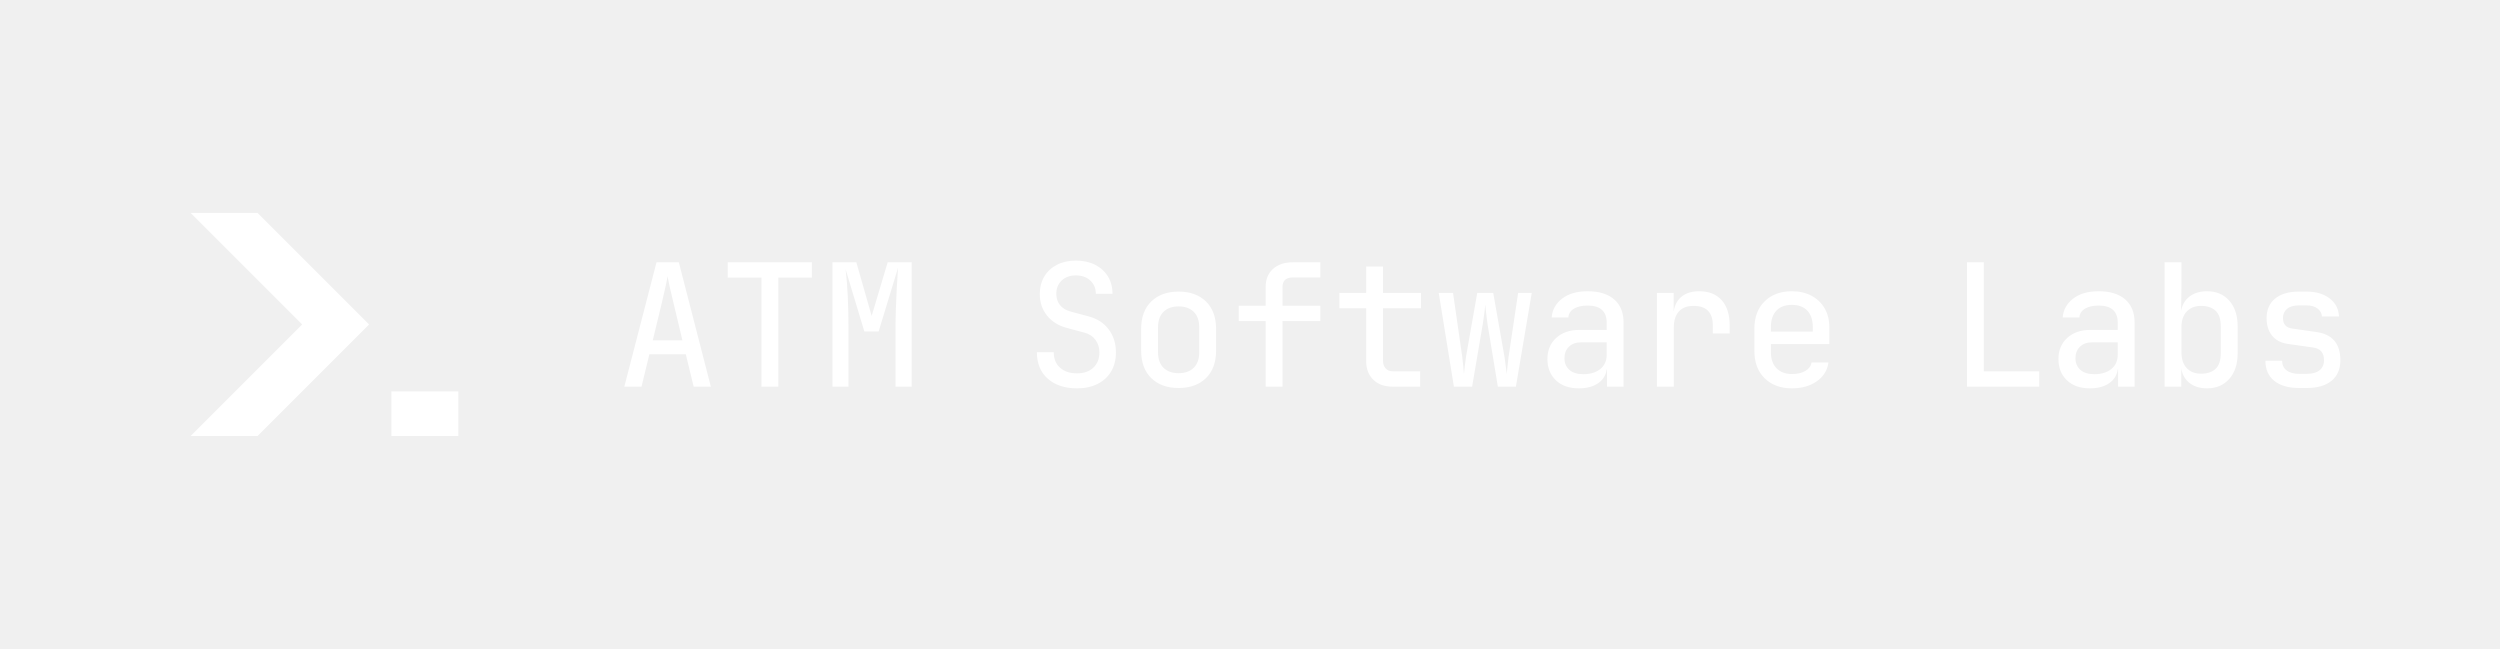
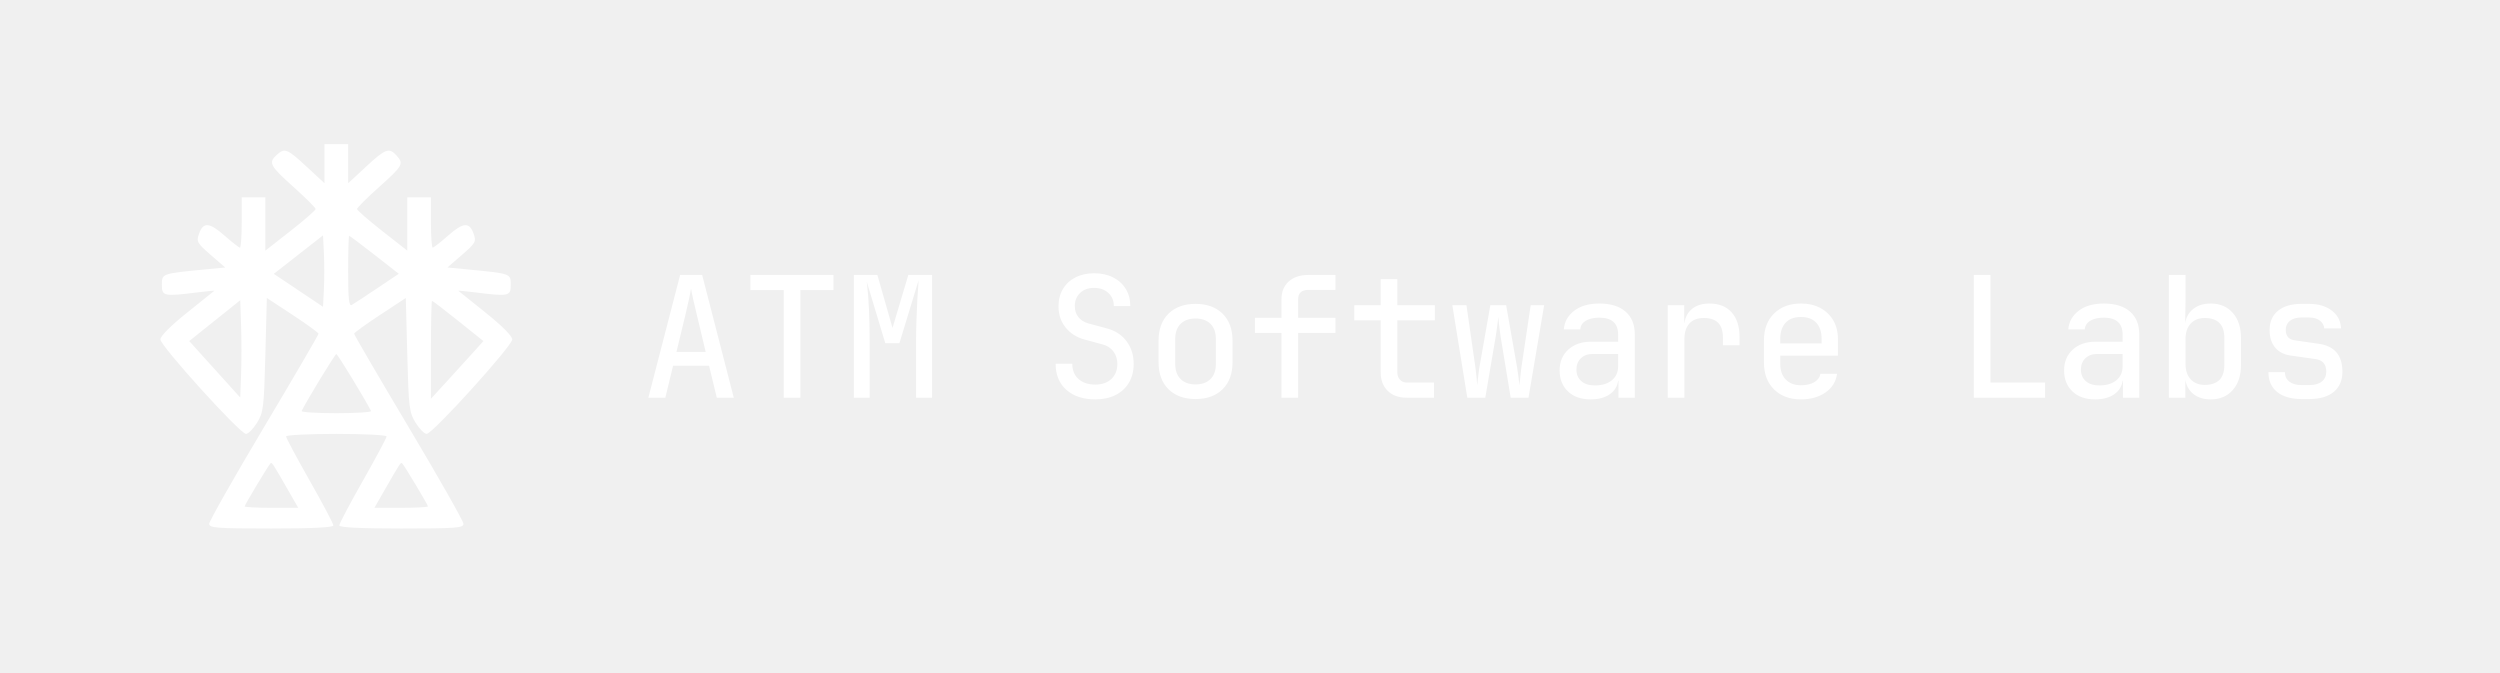
- <svg xmlns="http://www.w3.org/2000/svg" viewBox="0 0 616.4 160" width="616.4" height="160" role="img" aria-label="ATM Software Labs">
-   <g transform="translate(36 36) scale(5.5)">
-     <path fill="#ffffff" d="M2 3h3l5 5-5 5H2l5-5-5-5z" />
-     <rect x="11" y="11" width="3" height="2" fill="#ffffff" />
+ <svg xmlns="http://www.w3.org/2000/svg" viewBox="0 0 624.4 168" width="624.4" height="168" role="img" aria-label="ATM Software Labs">
+   <g transform="translate(39.6923 36) scale(0.738462)">
+     <path fill="#ffffff" fill-rule="evenodd" d="M17.00 128.41 C17.00 127.54 25.32 112.86 35.50 95.79 C45.68 78.72 53.99 64.47 53.98 64.12 C53.97 63.78 50.03 60.92 45.23 57.77 L36.50 52.03L36.00 71.27 C35.53 89.21 35.34 90.75 33.17 94.25 C31.89 96.31 30.21 98.00 29.45 98.00 C27.45 98.00 0.50 68.24 0.50 66.04 C0.50 64.92 4.03 61.38 9.50 57.01 C14.45 53.05 18.60 49.72 18.72 49.61 C18.83 49.50 16.36 49.72 13.22 50.12 C1.62 51.57 1.00 51.44 1.00 47.59 C1.00 43.77 0.93 43.79 15.46 42.39 L22.42 41.72L17.49 37.44 C12.91 33.47 12.63 32.96 13.55 30.34 C14.99 26.26 17.04 26.40 22.22 30.96 C24.74 33.18 27.08 35.00 27.40 35.00 C27.73 35.00 28.00 31.18 28.00 26.50 L28.00 18.00L32.00 18.00 L36.00 18.00L36.00 27.01 L36.00 36.02L44.50 29.36 C49.18 25.69 53.00 22.36 53.00 21.94 C53.00 21.52 49.62 18.16 45.50 14.47 C37.51 7.32 36.96 6.26 39.83 3.65 C42.55 1.19 43.34 1.50 49.94 7.61 L56.00 13.22L56.00 6.61 L56.00 0.00L60.00 0.00 L64.00 0.00L64.00 6.61 L64.00 13.22L70.06 7.61 C76.64 1.51 77.85 1.07 80.35 3.83 C82.89 6.64 82.54 7.27 74.50 14.47 C70.38 18.16 67.00 21.52 67.00 21.94 C67.00 22.36 70.83 25.69 75.50 29.36 L84.00 36.02L84.00 27.01 L84.00 18.00L88.00 18.00 L92.00 18.00L92.00 26.50 C92.00 31.18 92.27 35.00 92.60 35.00 C92.92 35.00 95.26 33.18 97.78 30.96 C102.96 26.40 105.01 26.26 106.45 30.34 C107.37 32.96 107.09 33.47 102.51 37.44 L97.58 41.72L104.54 42.39 C119.07 43.79 119.00 43.77 119.00 47.59 C119.00 51.44 118.38 51.57 106.78 50.12 C103.64 49.72 101.17 49.50 101.28 49.61 C101.40 49.72 105.55 53.05 110.50 57.01 C115.97 61.38 119.50 64.92 119.50 66.04 C119.50 68.24 92.55 98.00 90.55 98.00 C89.79 98.00 88.11 96.31 86.83 94.25 C84.66 90.75 84.47 89.21 84.00 71.27 L83.50 52.03L74.77 57.77 C69.97 60.92 66.03 63.78 66.02 64.12 C66.01 64.47 74.33 78.72 84.50 95.79 C94.68 112.86 103.00 127.54 103.00 128.41 C103.00 129.81 100.52 130.00 82.00 130.00 C68.02 130.00 61.00 129.65 61.00 128.95 C61.00 128.37 64.60 121.56 69.00 113.82 C73.40 106.07 77.00 99.34 77.00 98.86 C77.00 98.39 69.35 98.00 60.00 98.00 C50.65 98.00 43.00 98.39 43.00 98.86 C43.00 99.34 46.60 106.07 51.00 113.82 C55.40 121.56 59.00 128.37 59.00 128.95 C59.00 129.65 51.98 130.00 38.00 130.00 C19.48 130.00 17.00 129.81 17.00 128.41 Z M43.53 116.75 C38.30 107.64 38.19 107.47 37.69 108.01 C36.86 108.90 29.00 122.03 29.00 122.52 C29.00 122.78 33.08 123.00 38.06 123.00 L47.12 123.00L43.53 116.75 Z M91.00 122.52 C91.00 122.03 83.14 108.90 82.31 108.01 C81.81 107.47 81.70 107.64 76.47 116.75 L72.88 123.00L81.94 123.00 C86.92 123.00 91.00 122.78 91.00 122.52 Z M71.74 90.25 C69.56 85.97 60.43 71.00 60.00 71.00 C59.57 71.00 50.44 85.97 48.26 90.25 C48.05 90.66 53.34 91.00 60.00 91.00 C66.66 91.00 71.95 90.66 71.74 90.25 Z M27.79 61.45 L27.50 52.79L18.87 59.70 L10.25 66.60L18.87 76.15 L27.50 85.70L27.79 77.90 C27.95 73.61 27.95 66.20 27.79 61.45 Z M106.19 70.55 L109.75 66.60L101.25 59.80 C96.58 56.06 92.58 53.00 92.37 53.00 C92.17 53.00 92.00 60.45 92.00 69.56 L92.00 86.11L97.32 80.31 C100.24 77.11 104.24 72.72 106.19 70.55 Z M55.80 36.92 L55.50 30.85L47.18 37.36 L38.85 43.87L47.18 49.44 L55.50 55.02L55.80 49.01 C55.96 45.71 55.96 40.27 55.80 36.92 Z M73.81 48.75 L81.13 43.85L72.91 37.43 C68.38 33.89 64.53 31.00 64.34 31.00 C64.15 31.00 64.00 36.43 64.00 43.06 C64.00 52.43 64.28 54.95 65.25 54.38 C65.94 53.98 69.79 51.44 73.81 48.75 Z" />
  </g>
-   <path fill="#ffffff" d="M153.932 95.33 161.87 64.67H167.372L175.268 95.33H171.026L169.094 87.35H160.106L158.174 95.33ZM160.946 83.906H168.254L166.07 74.75Q165.44 72.23 165.062 70.466Q164.684 68.702 164.6 68.072Q164.516 68.702 164.138 70.466Q163.76 72.23 163.172 74.708ZM187.742 95.33V68.45H179.426V64.67H200.174V68.45H191.9V95.33ZM205.256 95.33V64.67H211.136L214.916 77.9L218.864 64.67H224.786V95.33H220.796V81.26Q220.796 79.034 220.88 76.325Q220.964 73.616 221.111 70.907Q221.258 68.198 221.426 66.014L216.638 81.722H213.11L208.49 66.392Q208.868 69.458 209.036 73.217Q209.204 76.976 209.204 81.26V95.33Z" />
-   <path fill="#ffffff" d="M265.568 95.75Q261.032 95.75 258.344 93.377Q255.656 91.004 255.656 86.846H259.814Q259.814 89.282 261.368 90.668Q262.922 92.054 265.568 92.054Q268.088 92.054 269.579 90.647Q271.07 89.24 271.07 86.888Q271.07 85.124 270.104 83.801Q269.138 82.478 267.374 82.016L262.838 80.798Q259.856 79.958 258.113 77.753Q256.37 75.548 256.37 72.524Q256.37 70.046 257.483 68.177Q258.596 66.308 260.612 65.279Q262.628 64.25 265.274 64.25Q267.962 64.25 269.999 65.279Q272.036 66.308 273.17 68.156Q274.304 70.004 274.304 72.44H270.188Q270.188 70.424 268.823 69.164Q267.458 67.904 265.274 67.904Q263.09 67.904 261.767 69.164Q260.444 70.424 260.444 72.44Q260.444 74.078 261.326 75.191Q262.208 76.304 263.804 76.766L268.466 78.026Q271.616 78.866 273.38 81.239Q275.144 83.612 275.144 86.888Q275.144 89.576 273.968 91.571Q272.792 93.566 270.629 94.658Q268.466 95.75 265.568 95.75ZM290.6 95.666Q286.358 95.666 283.859 93.23Q281.36 90.794 281.36 86.426V81.134Q281.36 76.766 283.859 74.33Q286.358 71.894 290.6 71.894Q294.842 71.894 297.341 74.33Q299.84 76.766 299.84 81.134V86.426Q299.84 90.794 297.341 93.23Q294.842 95.666 290.6 95.666ZM290.6 92.012Q292.952 92.012 294.317 90.689Q295.682 89.366 295.682 86.804V80.756Q295.682 78.194 294.317 76.871Q292.952 75.548 290.6 75.548Q288.248 75.548 286.883 76.871Q285.518 78.194 285.518 80.756V86.804Q285.518 89.366 286.883 90.689Q288.248 92.012 290.6 92.012ZM312.062 95.33V79.16H305.426V75.38H312.062V70.718Q312.062 67.946 313.868 66.308Q315.674 64.67 318.782 64.67H325.544V68.408H318.782Q316.22 68.408 316.22 70.76V75.38H325.544V79.16H316.22V95.33ZM343.31 95.33Q340.328 95.33 338.585 93.608Q336.842 91.886 336.842 89.03V76.01H330.248V72.23H336.842V65.72H341V72.23H350.366V76.01H341V88.988Q341 90.122 341.651 90.836Q342.302 91.55 343.394 91.55H350.156V95.33ZM358.472 95.33 354.734 72.23H358.262L360.53 87.98Q360.656 89.03 360.782 90.248Q360.908 91.466 360.95 92.222Q361.034 91.466 361.16 90.248Q361.286 89.03 361.454 87.98L364.226 72.23H368.174L370.946 87.98Q371.114 89.03 371.261 90.227Q371.408 91.424 371.492 92.222Q371.576 91.424 371.702 90.227Q371.828 89.03 371.954 87.98L374.306 72.23H377.666L373.76 95.33H369.308L366.746 79.79Q366.578 78.656 366.431 77.27Q366.284 75.884 366.2 75.086Q366.158 75.884 365.969 77.27Q365.78 78.656 365.612 79.79L362.966 95.33ZM389.258 95.75Q385.688 95.75 383.609 93.755Q381.53 91.76 381.53 88.526Q381.53 85.292 383.693 83.318Q385.856 81.344 389.384 81.344H396.146V79.58Q396.146 75.338 391.442 75.338Q389.342 75.338 388.061 76.115Q386.78 76.892 386.696 78.278H382.58Q382.79 75.464 385.142 73.637Q387.494 71.81 391.442 71.81Q395.684 71.81 397.994 73.826Q400.304 75.842 400.304 79.496V95.33H396.23V91.088H396.146Q395.852 93.23 394.025 94.49Q392.198 95.75 389.258 95.75ZM390.35 92.264Q392.996 92.264 394.571 90.983Q396.146 89.702 396.146 87.476V84.41H389.762Q387.956 84.41 386.843 85.481Q385.73 86.552 385.73 88.316Q385.73 90.122 386.948 91.193Q388.166 92.264 390.35 92.264ZM408.536 95.33V72.23H412.652V76.682H412.694Q413.03 74.414 414.647 73.112Q416.264 71.81 418.952 71.81Q422.522 71.81 424.496 74.015Q426.47 76.22 426.47 80.21V82.226H422.312V80.252Q422.312 75.422 417.566 75.422Q415.172 75.422 413.933 76.808Q412.694 78.194 412.694 80.756V95.33ZM441.8 95.75Q437.642 95.75 435.101 93.272Q432.56 90.794 432.56 86.51V81.05Q432.56 76.766 435.101 74.288Q437.642 71.81 441.8 71.81Q444.572 71.81 446.651 72.923Q448.73 74.036 449.885 76.031Q451.04 78.026 451.04 80.672V84.83H436.634V86.846Q436.634 89.366 438.02 90.794Q439.406 92.222 441.8 92.222Q443.816 92.222 445.118 91.466Q446.42 90.71 446.672 89.366H450.83Q450.41 92.306 447.932 94.028Q445.454 95.75 441.8 95.75ZM436.634 80.672V81.764H446.966V80.672Q446.966 78.026 445.622 76.598Q444.278 75.17 441.8 75.17Q439.322 75.17 437.978 76.598Q436.634 78.026 436.634 80.672ZM484.976 95.33V64.67H489.134V91.55H502.784V95.33ZM515.258 95.75Q511.688 95.75 509.609 93.755Q507.53 91.76 507.53 88.526Q507.53 85.292 509.693 83.318Q511.856 81.344 515.384 81.344H522.146V79.58Q522.146 75.338 517.442 75.338Q515.342 75.338 514.061 76.115Q512.78 76.892 512.696 78.278H508.58Q508.79 75.464 511.142 73.637Q513.494 71.81 517.442 71.81Q521.684 71.81 523.994 73.826Q526.304 75.842 526.304 79.496V95.33H522.23V91.088H522.146Q521.852 93.23 520.025 94.49Q518.198 95.75 515.258 95.75ZM516.35 92.264Q518.996 92.264 520.571 90.983Q522.146 89.702 522.146 87.476V84.41H515.762Q513.956 84.41 512.843 85.481Q511.73 86.552 511.73 88.316Q511.73 90.122 512.948 91.193Q514.166 92.264 516.35 92.264ZM544.154 95.75Q541.55 95.75 539.87 94.448Q538.19 93.146 537.812 90.836V95.33H533.696V64.67H537.854V71.306L537.77 76.682Q538.148 74.414 539.849 73.112Q541.55 71.81 544.154 71.81Q547.598 71.81 549.656 74.141Q551.714 76.472 551.714 80.462V87.098Q551.714 91.088 549.656 93.419Q547.598 95.75 544.154 95.75ZM542.684 92.138Q544.994 92.138 546.275 90.941Q547.556 89.744 547.556 87.056V80.504Q547.556 77.816 546.275 76.619Q544.994 75.422 542.684 75.422Q540.458 75.422 539.156 76.808Q537.854 78.194 537.854 80.714V86.846Q537.854 89.366 539.156 90.752Q540.458 92.138 542.684 92.138ZM566.876 95.666Q562.928 95.666 560.744 93.902Q558.56 92.138 558.56 88.946H562.676Q562.676 90.458 563.789 91.319Q564.902 92.18 566.876 92.18H568.724Q570.782 92.18 571.895 91.298Q573.008 90.416 573.008 88.82Q573.008 86.006 570.236 85.67L564.02 84.788Q561.542 84.41 560.198 82.751Q558.854 81.092 558.854 78.446Q558.854 75.338 560.954 73.616Q563.054 71.894 566.834 71.894H568.682Q572.21 71.894 574.394 73.574Q576.578 75.254 576.704 78.026H572.504Q572.42 76.85 571.412 76.073Q570.404 75.296 568.682 75.296H566.834Q564.944 75.296 563.915 76.136Q562.886 76.976 562.886 78.404Q562.886 80.714 565.196 81.008L571.034 81.848Q577.04 82.646 577.04 88.82Q577.04 92.096 574.877 93.881Q572.714 95.666 568.724 95.666Z" />
+   <path fill="#ffffff" d="M161.932 99.33 169.87 68.67H175.372L183.268 99.33H179.026L177.094 91.35H168.106L166.174 99.33ZM168.946 87.906H176.254L174.07 78.75Q173.44 76.23 173.062 74.466Q172.684 72.702 172.6 72.072Q172.516 72.702 172.138 74.466Q171.76 76.23 171.172 78.708ZM195.742 99.33V72.45H187.426V68.67H208.174V72.45H199.9V99.33ZM213.256 99.33V68.67H219.136L222.916 81.9L226.864 68.67H232.786V99.33H228.796V85.26Q228.796 83.034 228.88 80.325Q228.964 77.616 229.111 74.907Q229.258 72.198 229.426 70.014L224.638 85.722H221.11L216.49 70.392Q216.868 73.458 217.036 77.217Q217.204 80.976 217.204 85.26V99.33Z" />
+   <path fill="#ffffff" d="M273.568 99.75Q269.032 99.75 266.344 97.377Q263.656 95.004 263.656 90.846H267.814Q267.814 93.282 269.368 94.668Q270.922 96.054 273.568 96.054Q276.088 96.054 277.579 94.647Q279.07 93.24 279.07 90.888Q279.07 89.124 278.104 87.801Q277.138 86.478 275.374 86.016L270.838 84.798Q267.856 83.958 266.113 81.753Q264.37 79.548 264.37 76.524Q264.37 74.046 265.483 72.177Q266.596 70.308 268.612 69.279Q270.628 68.25 273.274 68.25Q275.962 68.25 277.999 69.279Q280.036 70.308 281.17 72.156Q282.304 74.004 282.304 76.44H278.188Q278.188 74.424 276.823 73.164Q275.458 71.904 273.274 71.904Q271.09 71.904 269.767 73.164Q268.444 74.424 268.444 76.44Q268.444 78.078 269.326 79.191Q270.208 80.304 271.804 80.766L276.466 82.026Q279.616 82.866 281.38 85.239Q283.144 87.612 283.144 90.888Q283.144 93.576 281.968 95.571Q280.792 97.566 278.629 98.658Q276.466 99.75 273.568 99.75ZM298.6 99.666Q294.358 99.666 291.859 97.23Q289.36 94.794 289.36 90.426V85.134Q289.36 80.766 291.859 78.33Q294.358 75.894 298.6 75.894Q302.842 75.894 305.341 78.33Q307.84 80.766 307.84 85.134V90.426Q307.84 94.794 305.341 97.23Q302.842 99.666 298.6 99.666ZM298.6 96.012Q300.952 96.012 302.317 94.689Q303.682 93.366 303.682 90.804V84.756Q303.682 82.194 302.317 80.871Q300.952 79.548 298.6 79.548Q296.248 79.548 294.883 80.871Q293.518 82.194 293.518 84.756V90.804Q293.518 93.366 294.883 94.689Q296.248 96.012 298.6 96.012ZM320.062 99.33V83.16H313.426V79.38H320.062V74.718Q320.062 71.946 321.868 70.308Q323.674 68.67 326.782 68.67H333.544V72.408H326.782Q324.22 72.408 324.22 74.76V79.38H333.544V83.16H324.22V99.33ZM351.31 99.33Q348.328 99.33 346.585 97.608Q344.842 95.886 344.842 93.03V80.01H338.248V76.23H344.842V69.72H349V76.23H358.366V80.01H349V92.988Q349 94.122 349.651 94.836Q350.302 95.55 351.394 95.55H358.156V99.33ZM366.472 99.33 362.734 76.23H366.262L368.53 91.98Q368.656 93.03 368.782 94.248Q368.908 95.466 368.95 96.222Q369.034 95.466 369.16 94.248Q369.286 93.03 369.454 91.98L372.226 76.23H376.174L378.946 91.98Q379.114 93.03 379.261 94.227Q379.408 95.424 379.492 96.222Q379.576 95.424 379.702 94.227Q379.828 93.03 379.954 91.98L382.306 76.23H385.666L381.76 99.33H377.308L374.746 83.79Q374.578 82.656 374.431 81.27Q374.284 79.884 374.2 79.086Q374.158 79.884 373.969 81.27Q373.78 82.656 373.612 83.79L370.966 99.33ZM397.258 99.75Q393.688 99.75 391.609 97.755Q389.53 95.76 389.53 92.526Q389.53 89.292 391.693 87.318Q393.856 85.344 397.384 85.344H404.146V83.58Q404.146 79.338 399.442 79.338Q397.342 79.338 396.061 80.115Q394.78 80.892 394.696 82.278H390.58Q390.79 79.464 393.142 77.637Q395.494 75.81 399.442 75.81Q403.684 75.81 405.994 77.826Q408.304 79.842 408.304 83.496V99.33H404.23V95.088H404.146Q403.852 97.23 402.025 98.49Q400.198 99.75 397.258 99.75ZM398.35 96.264Q400.996 96.264 402.571 94.983Q404.146 93.702 404.146 91.476V88.41H397.762Q395.956 88.41 394.843 89.481Q393.73 90.552 393.73 92.316Q393.73 94.122 394.948 95.193Q396.166 96.264 398.35 96.264ZM416.536 99.33V76.23H420.652V80.682H420.694Q421.03 78.414 422.647 77.112Q424.264 75.81 426.952 75.81Q430.522 75.81 432.496 78.015Q434.47 80.22 434.47 84.21V86.226H430.312V84.252Q430.312 79.422 425.566 79.422Q423.172 79.422 421.933 80.808Q420.694 82.194 420.694 84.756V99.33ZM449.8 99.75Q445.642 99.75 443.101 97.272Q440.56 94.794 440.56 90.51V85.05Q440.56 80.766 443.101 78.288Q445.642 75.81 449.8 75.81Q452.572 75.81 454.651 76.923Q456.73 78.036 457.885 80.031Q459.04 82.026 459.04 84.672V88.83H444.634V90.846Q444.634 93.366 446.02 94.794Q447.406 96.222 449.8 96.222Q451.816 96.222 453.118 95.466Q454.42 94.71 454.672 93.366H458.83Q458.41 96.306 455.932 98.028Q453.454 99.75 449.8 99.75ZM444.634 84.672V85.764H454.966V84.672Q454.966 82.026 453.622 80.598Q452.278 79.17 449.8 79.17Q447.322 79.17 445.978 80.598Q444.634 82.026 444.634 84.672ZM492.976 99.33V68.67H497.134V95.55H510.784V99.33ZM523.258 99.75Q519.688 99.75 517.609 97.755Q515.53 95.76 515.53 92.526Q515.53 89.292 517.693 87.318Q519.856 85.344 523.384 85.344H530.146V83.58Q530.146 79.338 525.442 79.338Q523.342 79.338 522.061 80.115Q520.78 80.892 520.696 82.278H516.58Q516.79 79.464 519.142 77.637Q521.494 75.81 525.442 75.81Q529.684 75.81 531.994 77.826Q534.304 79.842 534.304 83.496V99.33H530.23V95.088H530.146Q529.852 97.23 528.025 98.49Q526.198 99.75 523.258 99.75ZM524.35 96.264Q526.996 96.264 528.571 94.983Q530.146 93.702 530.146 91.476V88.41H523.762Q521.956 88.41 520.843 89.481Q519.73 90.552 519.73 92.316Q519.73 94.122 520.948 95.193Q522.166 96.264 524.35 96.264ZM552.154 99.75Q549.55 99.75 547.87 98.448Q546.19 97.146 545.812 94.836V99.33H541.696V68.67H545.854V75.306L545.77 80.682Q546.148 78.414 547.849 77.112Q549.55 75.81 552.154 75.81Q555.598 75.81 557.656 78.141Q559.714 80.472 559.714 84.462V91.098Q559.714 95.088 557.656 97.419Q555.598 99.75 552.154 99.75ZM550.684 96.138Q552.994 96.138 554.275 94.941Q555.556 93.744 555.556 91.056V84.504Q555.556 81.816 554.275 80.619Q552.994 79.422 550.684 79.422Q548.458 79.422 547.156 80.808Q545.854 82.194 545.854 84.714V90.846Q545.854 93.366 547.156 94.752Q548.458 96.138 550.684 96.138ZM574.876 99.666Q570.928 99.666 568.744 97.902Q566.56 96.138 566.56 92.946H570.676Q570.676 94.458 571.789 95.319Q572.902 96.18 574.876 96.18H576.724Q578.782 96.18 579.895 95.298Q581.008 94.416 581.008 92.82Q581.008 90.006 578.236 89.67L572.02 88.788Q569.542 88.41 568.198 86.751Q566.854 85.092 566.854 82.446Q566.854 79.338 568.954 77.616Q571.054 75.894 574.834 75.894H576.682Q580.21 75.894 582.394 77.574Q584.578 79.254 584.704 82.026H580.504Q580.42 80.85 579.412 80.073Q578.404 79.296 576.682 79.296H574.834Q572.944 79.296 571.915 80.136Q570.886 80.976 570.886 82.404Q570.886 84.714 573.196 85.008L579.034 85.848Q585.04 86.646 585.04 92.82Q585.04 96.096 582.877 97.881Q580.714 99.666 576.724 99.666Z" />
</svg>
